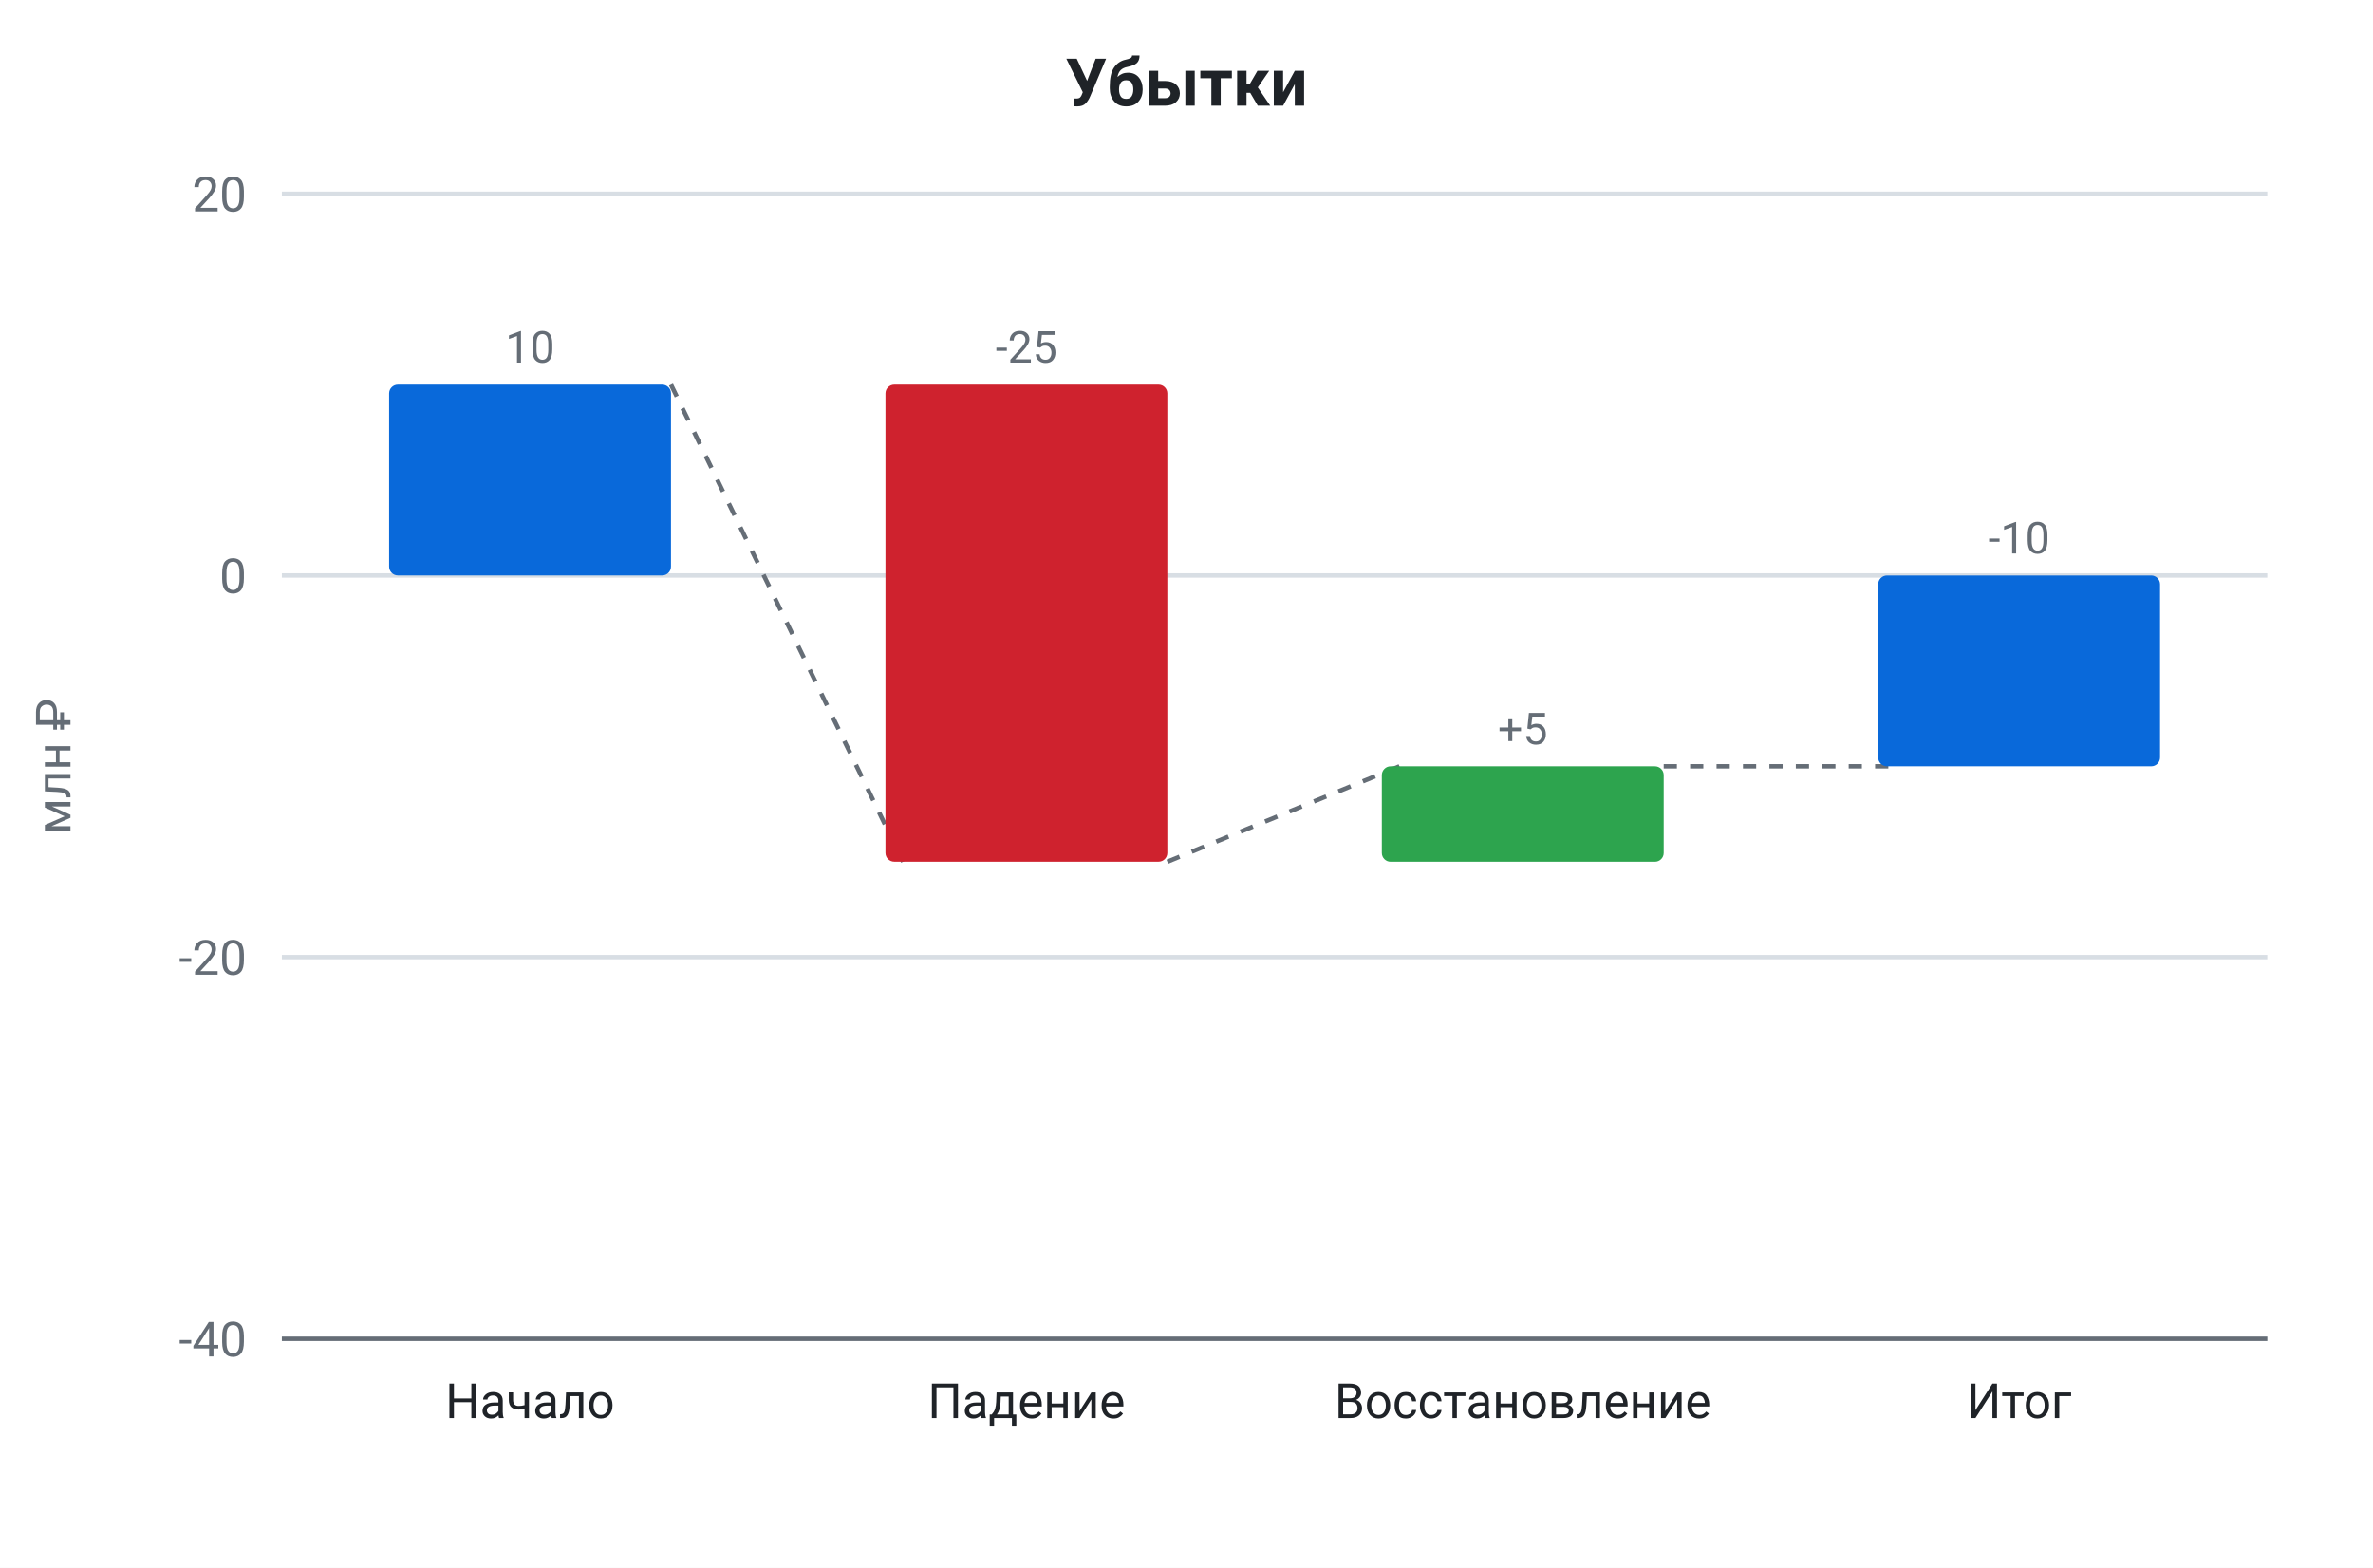
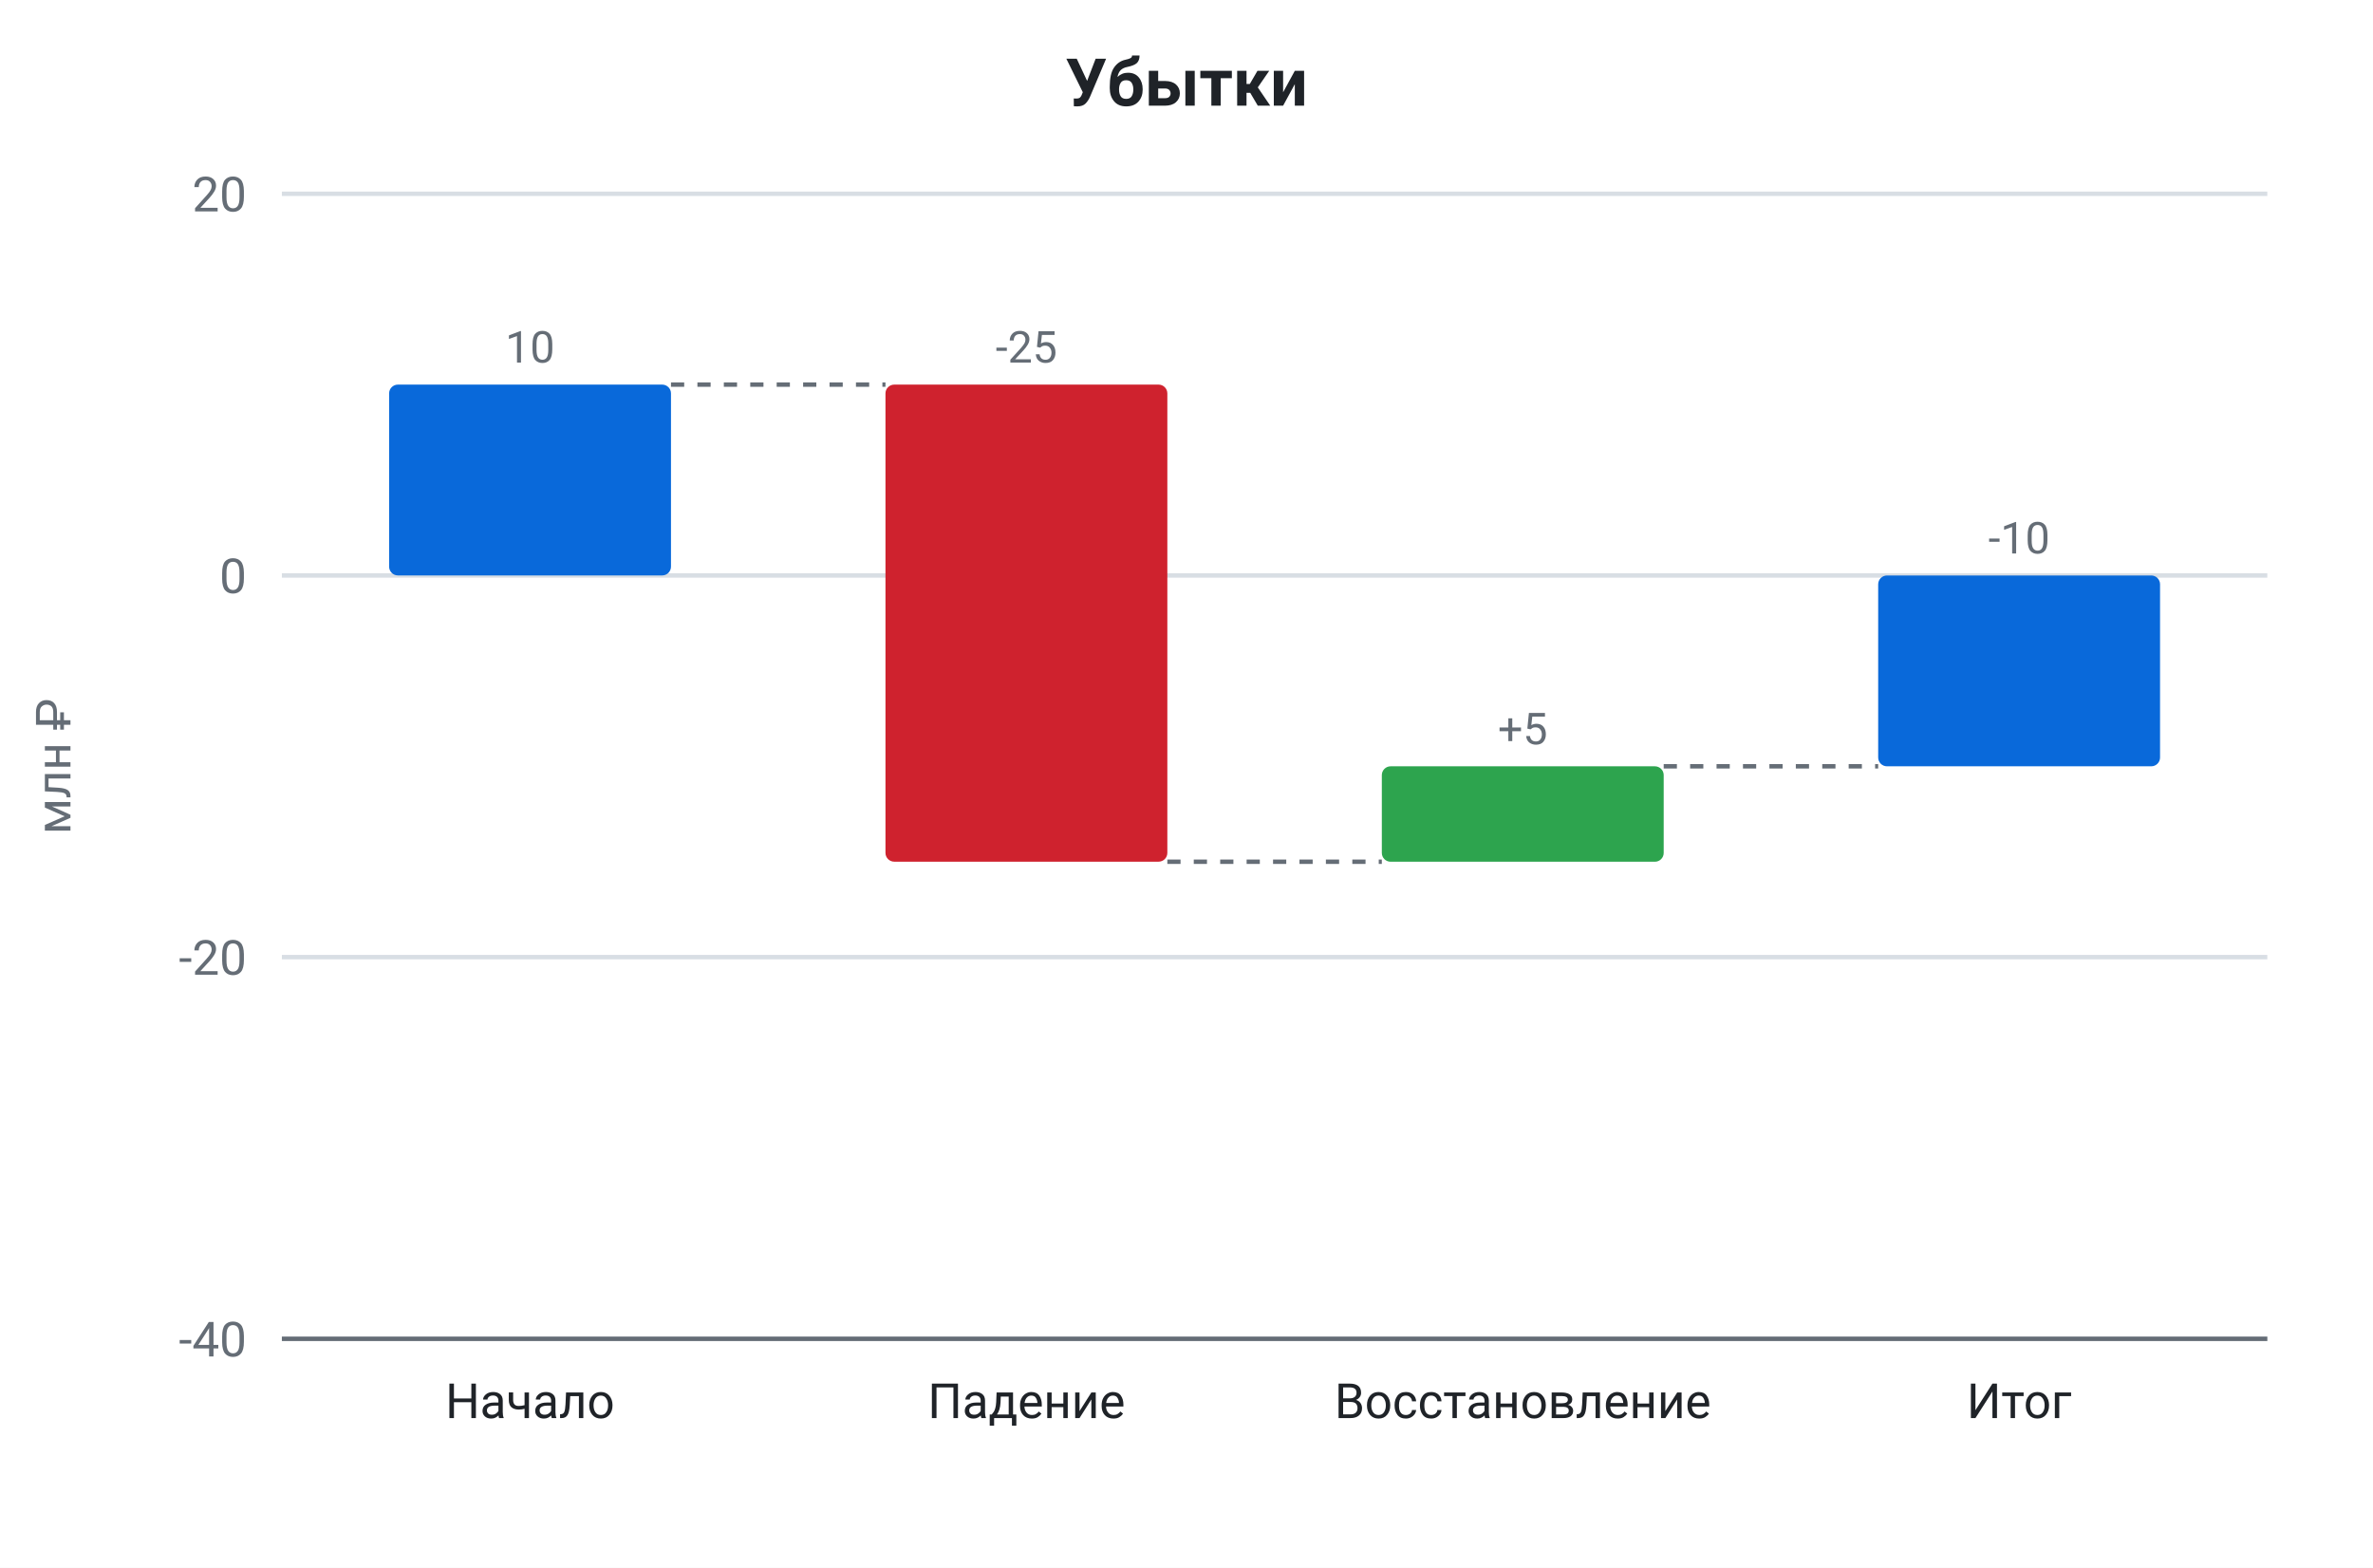
<svg xmlns="http://www.w3.org/2000/svg" viewBox="0 0 538.8 356" width="538.8" height="356" role="img" font-family="system-ui, -apple-system, &quot;Segoe UI&quot;, Roboto, sans-serif">
  <rect x="0" y="0" width="538.8" height="356" fill="#ffffff" />
  <text x="269.4" y="24" fill="#1f2328" font-size="15" text-anchor="middle" font-weight="600">Убытки</text>
  <line x1="64" y1="304" x2="514.8" y2="304" stroke="#d8dee4" stroke-width="1" />
  <text x="56" y="308" fill="#656d76" font-size="11" text-anchor="end">-40</text>
  <line x1="64" y1="217.33" x2="514.8" y2="217.33" stroke="#d8dee4" stroke-width="1" />
  <text x="56" y="221.33" fill="#656d76" font-size="11" text-anchor="end">-20</text>
  <line x1="64" y1="130.67" x2="514.8" y2="130.67" stroke="#d8dee4" stroke-width="1" />
  <text x="56" y="134.67" fill="#656d76" font-size="11" text-anchor="end">0</text>
  <line x1="64" y1="44" x2="514.8" y2="44" stroke="#d8dee4" stroke-width="1" />
  <text x="56" y="48" fill="#656d76" font-size="11" text-anchor="end">20</text>
  <text x="16" y="174" fill="#656d76" font-size="11" text-anchor="middle" transform="rotate(-90 16 174)">млн ₽</text>
  <line x1="64" y1="304" x2="514.8" y2="304" stroke="#656d76" stroke-width="1" />
-   <line x1="152.35" y1="87.33" x2="205.05" y2="195.67" stroke="#656d76" stroke-width="1" stroke-dasharray="3 3" data-connector="1" />
-   <line x1="265.05" y1="195.67" x2="317.75" y2="174" stroke="#656d76" stroke-width="1" stroke-dasharray="3 3" data-connector="1" />
-   <line x1="377.75" y1="174" x2="430.45" y2="174" stroke="#656d76" stroke-width="1" stroke-dasharray="3 3" data-connector="1" />
-   <rect x="88.35" y="87.33" width="64" height="43.33" fill="#0969da" rx="2" />
+   <line x1="152.35" y1="87.33" x2="201.05" y2="87.33" stroke="#656d76" stroke-width="1" stroke-dasharray="3 3" data-connector="1" />
+   <line x1="265.05" y1="195.67" x2="313.75" y2="195.67" stroke="#656d76" stroke-width="1" stroke-dasharray="3 3" data-connector="1" />
+   <line x1="377.75" y1="174" x2="426.45" y2="174" stroke="#656d76" stroke-width="1" stroke-dasharray="3 3" data-connector="1" />
+   <rect x="88.35" y="87.33" width="64" height="43.33" fill="#0969da" rx="2" data-bar="0-0" />
  <text x="120.35" y="82.33" fill="#656d76" font-size="10" text-anchor="middle">10</text>
  <text x="120.35" y="322" fill="#1f2328" font-size="11" text-anchor="middle">Начало</text>
-   <rect x="201.05" y="87.33" width="64" height="108.33" fill="#cf222e" rx="2" />
+   <rect x="201.05" y="87.33" width="64" height="108.33" fill="#cf222e" rx="2" data-bar="0-1" />
  <text x="233.05" y="82.33" fill="#656d76" font-size="10" text-anchor="middle">-25</text>
  <text x="233.05" y="322" fill="#1f2328" font-size="11" text-anchor="middle">Падение</text>
-   <rect x="313.75" y="174" width="64" height="21.67" fill="#2da44e" rx="2" />
+   <rect x="313.75" y="174" width="64" height="21.67" fill="#2da44e" rx="2" data-bar="0-2" />
  <text x="345.75" y="169" fill="#656d76" font-size="10" text-anchor="middle">+5</text>
  <text x="345.75" y="322" fill="#1f2328" font-size="11" text-anchor="middle">Восстановление</text>
-   <rect x="426.45" y="130.67" width="64" height="43.33" fill="#0969da" rx="2" />
+   <rect x="426.45" y="130.67" width="64" height="43.33" fill="#0969da" rx="2" data-bar="0-3" />
  <text x="458.45" y="125.67" fill="#656d76" font-size="10" text-anchor="middle">-10</text>
  <text x="458.45" y="322" fill="#1f2328" font-size="11" text-anchor="middle">Итог</text>
</svg>
